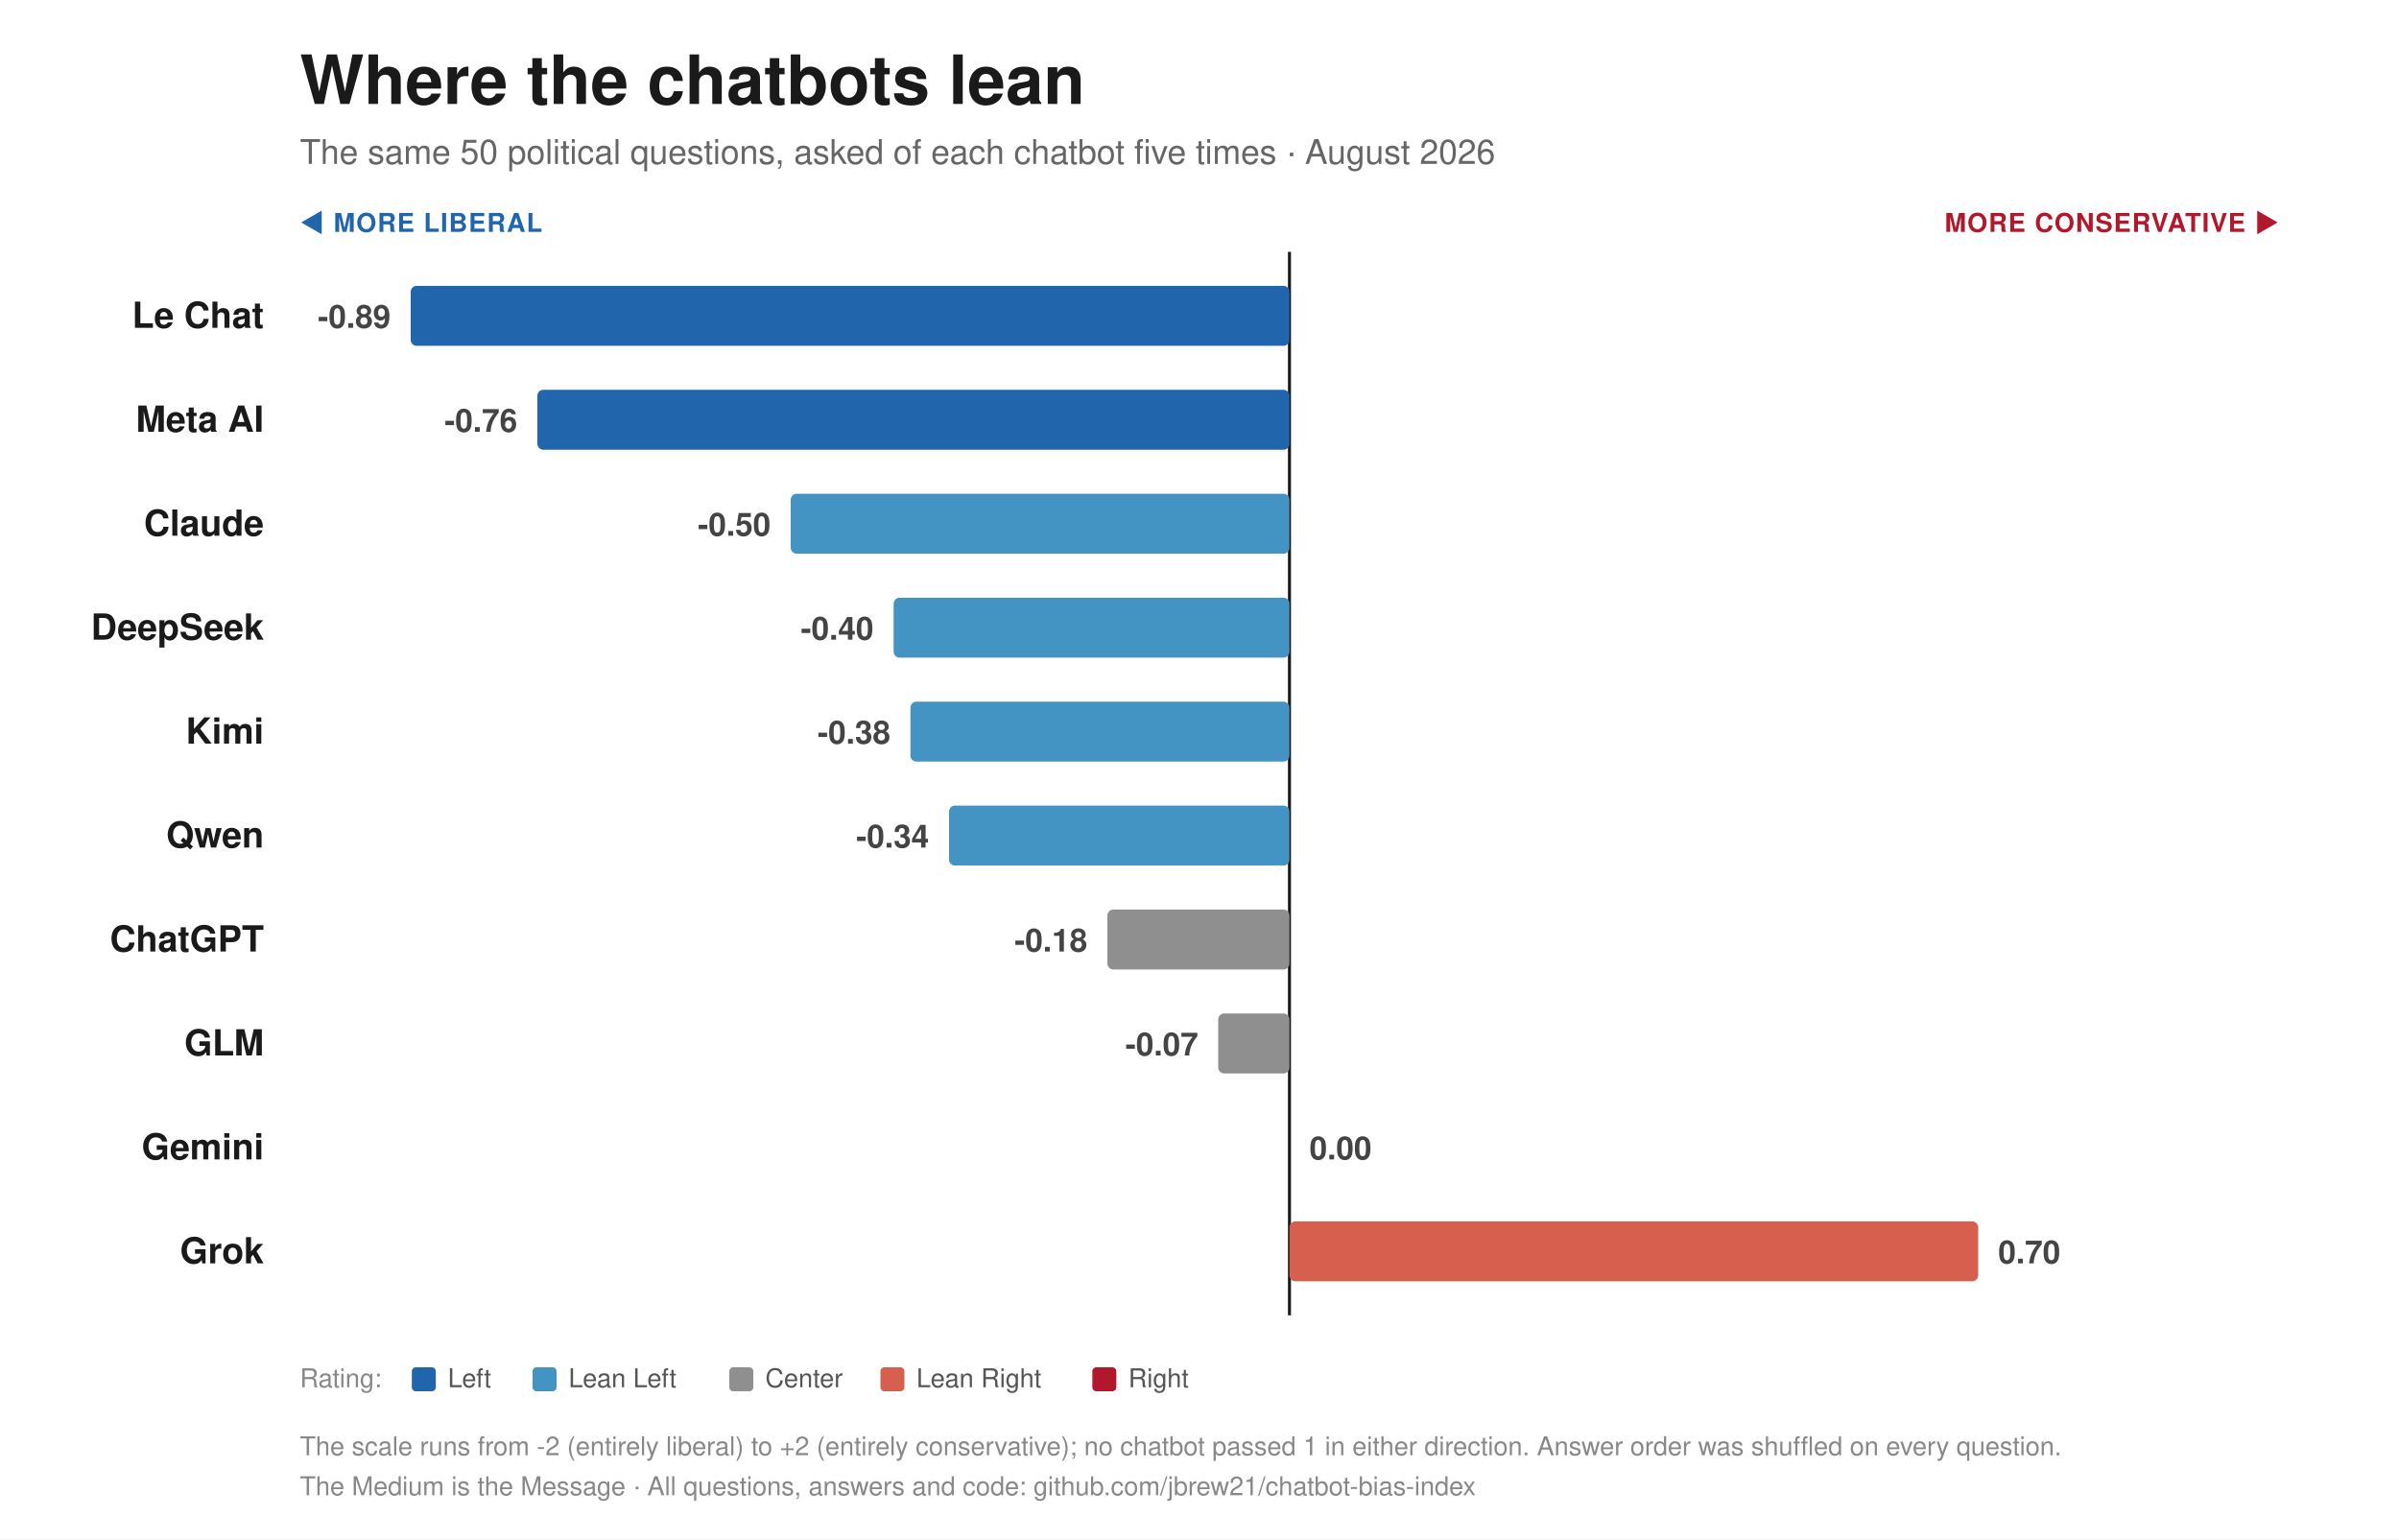
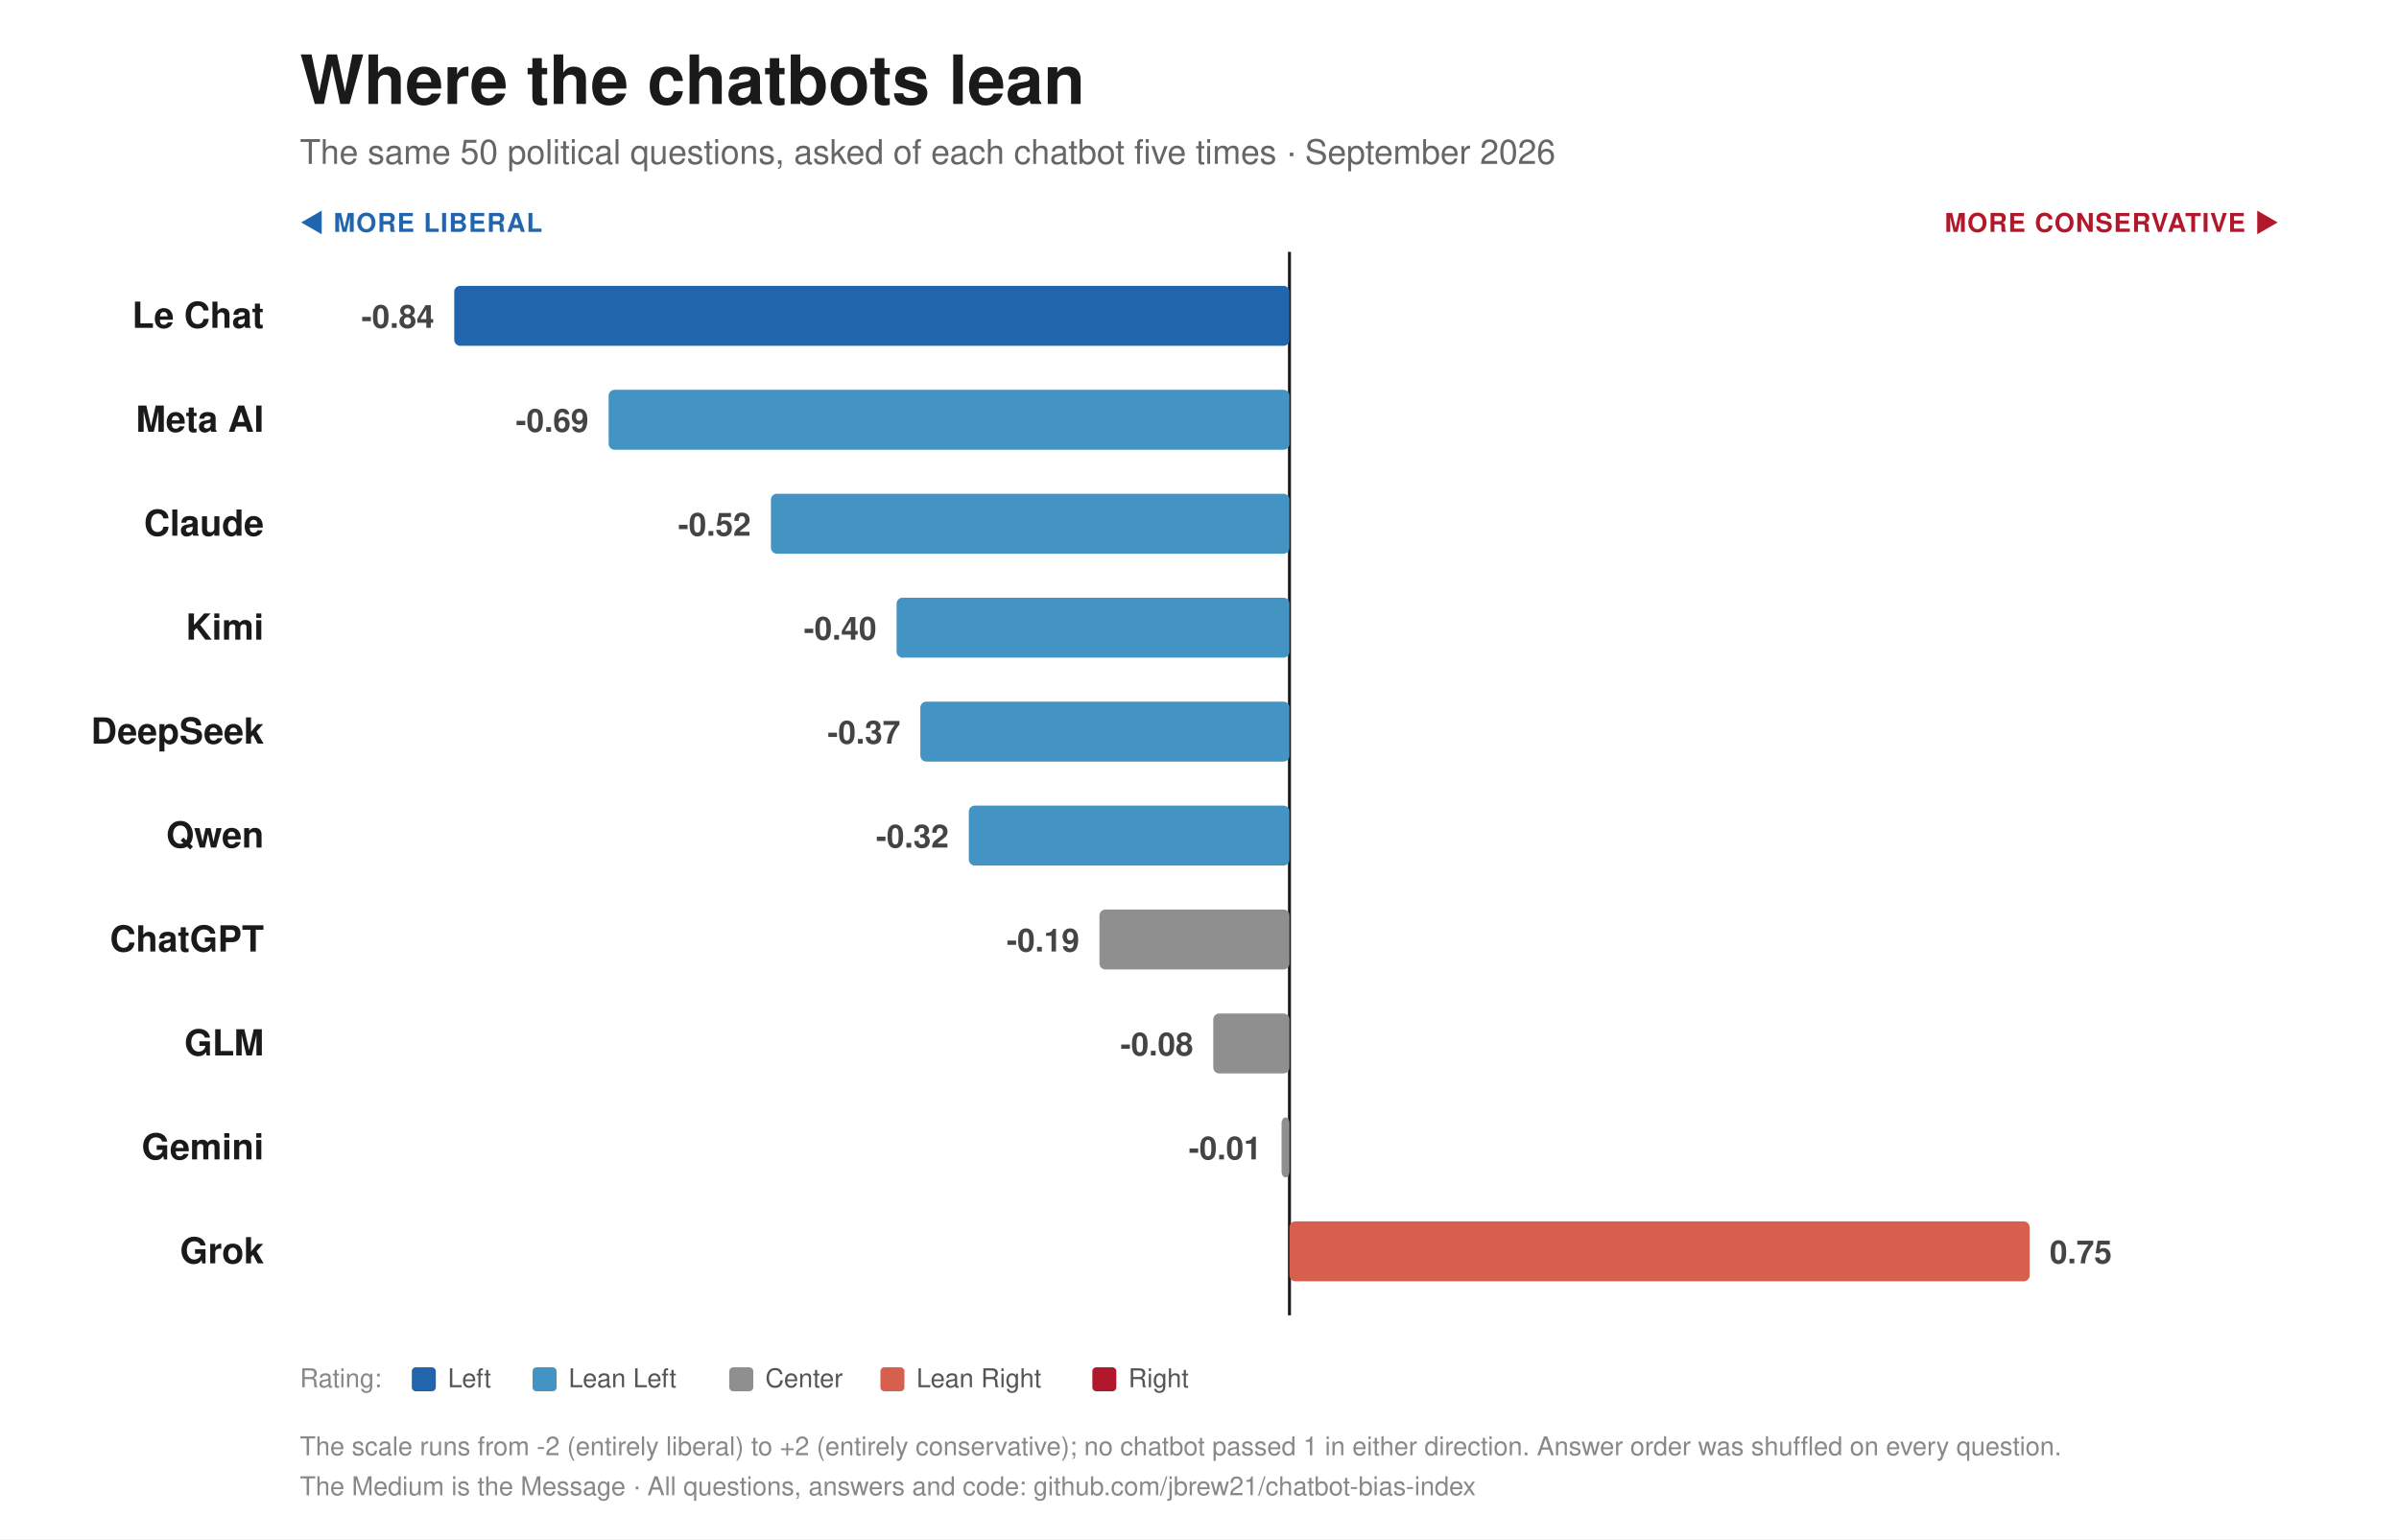
<svg xmlns="http://www.w3.org/2000/svg" width="1200" height="770" viewBox="0 0 1200 770" font-family="-apple-system, BlinkMacSystemFont, 'Segoe UI', Helvetica, Arial, sans-serif">
  <rect width="1200" height="770" fill="#ffffff" />
  <text x="150" y="52" font-size="34" font-weight="700" fill="#1a1a1a">Where the chatbots lean</text>
-   <text x="150" y="82" font-size="17" fill="#666">The same 50 political questions, asked of each chatbot five times · August 2026</text>
+   <text x="150" y="82" font-size="17" fill="#666">The same 50 political questions, asked of each chatbot five times · September 2026</text>
  <text x="150" y="116" font-size="13" font-weight="600" fill="#2166ac" letter-spacing="0.5">◀ MORE LIBERAL</text>
  <text x="1140" y="116" font-size="13" font-weight="600" fill="#b2182b" letter-spacing="0.5" text-anchor="end">MORE CONSERVATIVE ▶</text>
  <line x1="645" y1="126" x2="645" y2="658" stroke="#1a1a1a" stroke-width="1.5" />
  <text x="132" y="164" font-size="18" font-weight="600" fill="#1a1a1a" text-anchor="end">Le Chat</text>
-   <rect x="205.44" y="143" width="439.56" height="30" rx="3" fill="#2166ac" />
-   <text x="195.44" y="164" font-size="16" font-weight="600" fill="#444" text-anchor="end">-0.89</text>
+   <rect x="227.22" y="143" width="417.78" height="30" rx="3" fill="#2166ac" />
+   <text x="217.22" y="164" font-size="16" font-weight="600" fill="#444" text-anchor="end">-0.84</text>
  <text x="132" y="216" font-size="18" font-weight="600" fill="#1a1a1a" text-anchor="end">Meta AI</text>
-   <rect x="268.8" y="195" width="376.2" height="30" rx="3" fill="#2166ac" />
-   <text x="258.8" y="216" font-size="16" font-weight="600" fill="#444" text-anchor="end">-0.76</text>
+   <rect x="304.44" y="195" width="340.56" height="30" rx="3" fill="#4393c3" />
+   <text x="294.44" y="216" font-size="16" font-weight="600" fill="#444" text-anchor="end">-0.69</text>
  <text x="132" y="268" font-size="18" font-weight="600" fill="#1a1a1a" text-anchor="end">Claude</text>
-   <rect x="395.52" y="247" width="249.48" height="30" rx="3" fill="#4393c3" />
-   <text x="385.52" y="268" font-size="16" font-weight="600" fill="#444" text-anchor="end">-0.50</text>
-   <text x="132" y="320" font-size="18" font-weight="600" fill="#1a1a1a" text-anchor="end">DeepSeek</text>
-   <rect x="447" y="299" width="198" height="30" rx="3" fill="#4393c3" />
-   <text x="437" y="320" font-size="16" font-weight="600" fill="#444" text-anchor="end">-0.40</text>
-   <text x="132" y="372" font-size="18" font-weight="600" fill="#1a1a1a" text-anchor="end">Kimi</text>
-   <rect x="455.415" y="351" width="189.585" height="30" rx="3" fill="#4393c3" />
-   <text x="445.415" y="372" font-size="16" font-weight="600" fill="#444" text-anchor="end">-0.38</text>
+   <rect x="385.62" y="247" width="259.38" height="30" rx="3" fill="#4393c3" />
+   <text x="375.62" y="268" font-size="16" font-weight="600" fill="#444" text-anchor="end">-0.52</text>
+   <text x="132" y="320" font-size="18" font-weight="600" fill="#1a1a1a" text-anchor="end">Kimi</text>
+   <rect x="448.485" y="299" width="196.515" height="30" rx="3" fill="#4393c3" />
+   <text x="438.485" y="320" font-size="16" font-weight="600" fill="#444" text-anchor="end">-0.40</text>
+   <text x="132" y="372" font-size="18" font-weight="600" fill="#1a1a1a" text-anchor="end">DeepSeek</text>
+   <rect x="460.365" y="351" width="184.635" height="30" rx="3" fill="#4393c3" />
+   <text x="450.365" y="372" font-size="16" font-weight="600" fill="#444" text-anchor="end">-0.37</text>
  <text x="132" y="424" font-size="18" font-weight="600" fill="#1a1a1a" text-anchor="end">Qwen</text>
-   <rect x="474.72" y="403" width="170.28" height="30" rx="3" fill="#4393c3" />
-   <text x="464.72" y="424" font-size="16" font-weight="600" fill="#444" text-anchor="end">-0.34</text>
+   <rect x="484.62" y="403" width="160.38" height="30" rx="3" fill="#4393c3" />
+   <text x="474.62" y="424" font-size="16" font-weight="600" fill="#444" text-anchor="end">-0.32</text>
  <text x="132" y="476" font-size="18" font-weight="600" fill="#1a1a1a" text-anchor="end">ChatGPT</text>
-   <rect x="553.92" y="455" width="91.08" height="30" rx="3" fill="#8f8f8f" />
-   <text x="543.92" y="476" font-size="16" font-weight="600" fill="#444" text-anchor="end">-0.18</text>
+   <rect x="549.96" y="455" width="95.04" height="30" rx="3" fill="#8f8f8f" />
+   <text x="539.96" y="476" font-size="16" font-weight="600" fill="#444" text-anchor="end">-0.19</text>
  <text x="132" y="528" font-size="18" font-weight="600" fill="#1a1a1a" text-anchor="end">GLM</text>
-   <rect x="609.36" y="507" width="35.64" height="30" rx="3" fill="#8f8f8f" />
-   <text x="599.36" y="528" font-size="16" font-weight="600" fill="#444" text-anchor="end">-0.07</text>
+   <rect x="606.885" y="507" width="38.115" height="30" rx="3" fill="#8f8f8f" />
+   <text x="596.885" y="528" font-size="16" font-weight="600" fill="#444" text-anchor="end">-0.08</text>
  <text x="132" y="580" font-size="18" font-weight="600" fill="#1a1a1a" text-anchor="end">Gemini</text>
-   <rect x="645" y="559" width="0" height="30" rx="3" fill="#8f8f8f" />
-   <text x="655" y="580" font-size="16" font-weight="600" fill="#444" text-anchor="start">0.00</text>
+   <rect x="641.04" y="559" width="3.96" height="30" rx="3" fill="#8f8f8f" />
+   <text x="631.04" y="580" font-size="16" font-weight="600" fill="#444" text-anchor="end">-0.01</text>
  <text x="132" y="632" font-size="18" font-weight="600" fill="#1a1a1a" text-anchor="end">Grok</text>
-   <rect x="645" y="611" width="344.52" height="30" rx="3" fill="#d6604d" />
-   <text x="999.52" y="632" font-size="16" font-weight="600" fill="#444" text-anchor="start">0.70</text>
+   <rect x="645" y="611" width="370.26" height="30" rx="3" fill="#d6604d" />
+   <text x="1025.26" y="632" font-size="16" font-weight="600" fill="#444" text-anchor="start">0.75</text>
  <text x="150" y="694" font-size="13" fill="#888">Rating:</text>
  <rect x="206" y="684" width="12" height="12" rx="2" fill="#2166ac" />
  <text x="224" y="694" font-size="13" fill="#555">Left</text>
  <rect x="266.4" y="684" width="12" height="12" rx="2" fill="#4393c3" />
  <text x="284.4" y="694" font-size="13" fill="#555">Lean Left</text>
  <rect x="364.8" y="684" width="12" height="12" rx="2" fill="#8f8f8f" />
  <text x="382.8" y="694" font-size="13" fill="#555">Center</text>
  <rect x="440.4" y="684" width="12" height="12" rx="2" fill="#d6604d" />
  <text x="458.4" y="694" font-size="13" fill="#555">Lean Right</text>
  <rect x="546.4" y="684" width="12" height="12" rx="2" fill="#b2182b" />
  <text x="564.4" y="694" font-size="13" fill="#555">Right</text>
  <text x="150" y="728" font-size="13" fill="#888">The scale runs from -2 (entirely liberal) to +2 (entirely conservative); no chatbot passed 1 in either direction. Answer order was shuffled on every question.</text>
  <text x="150" y="748" font-size="13" fill="#888">The Medium is the Message · All questions, answers and code: github.com/jbrew21/chatbot-bias-index</text>
</svg>
